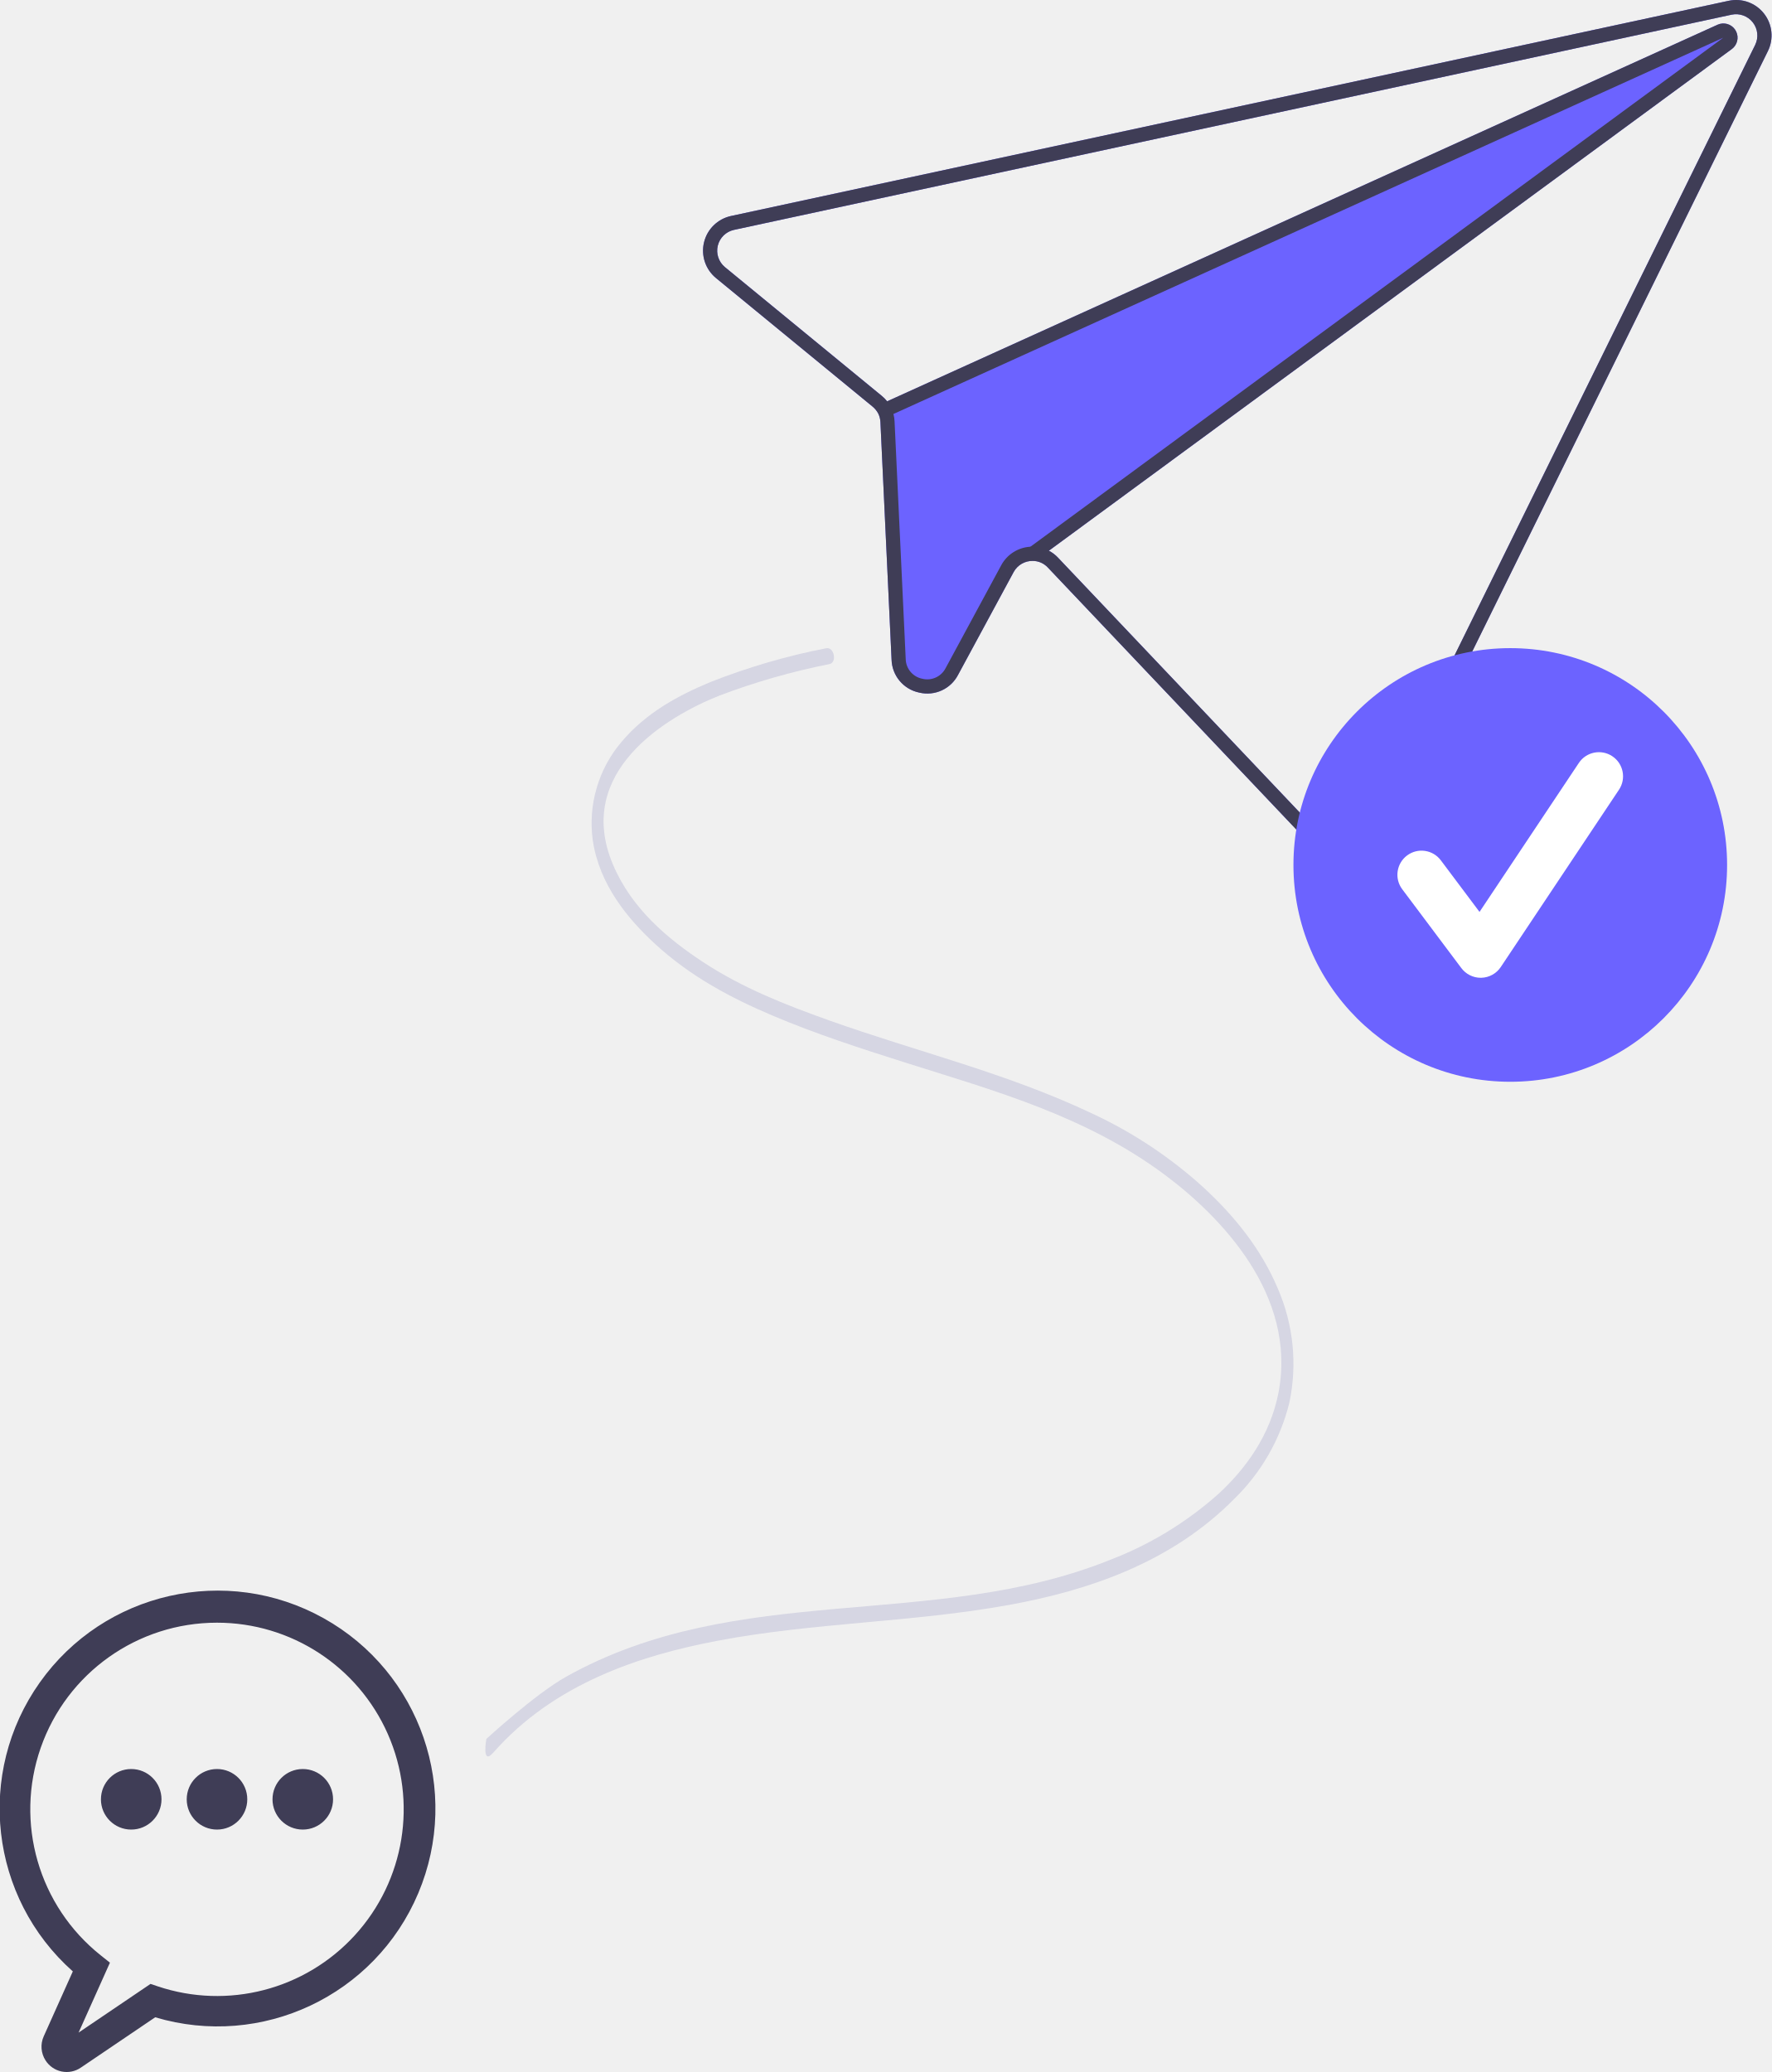
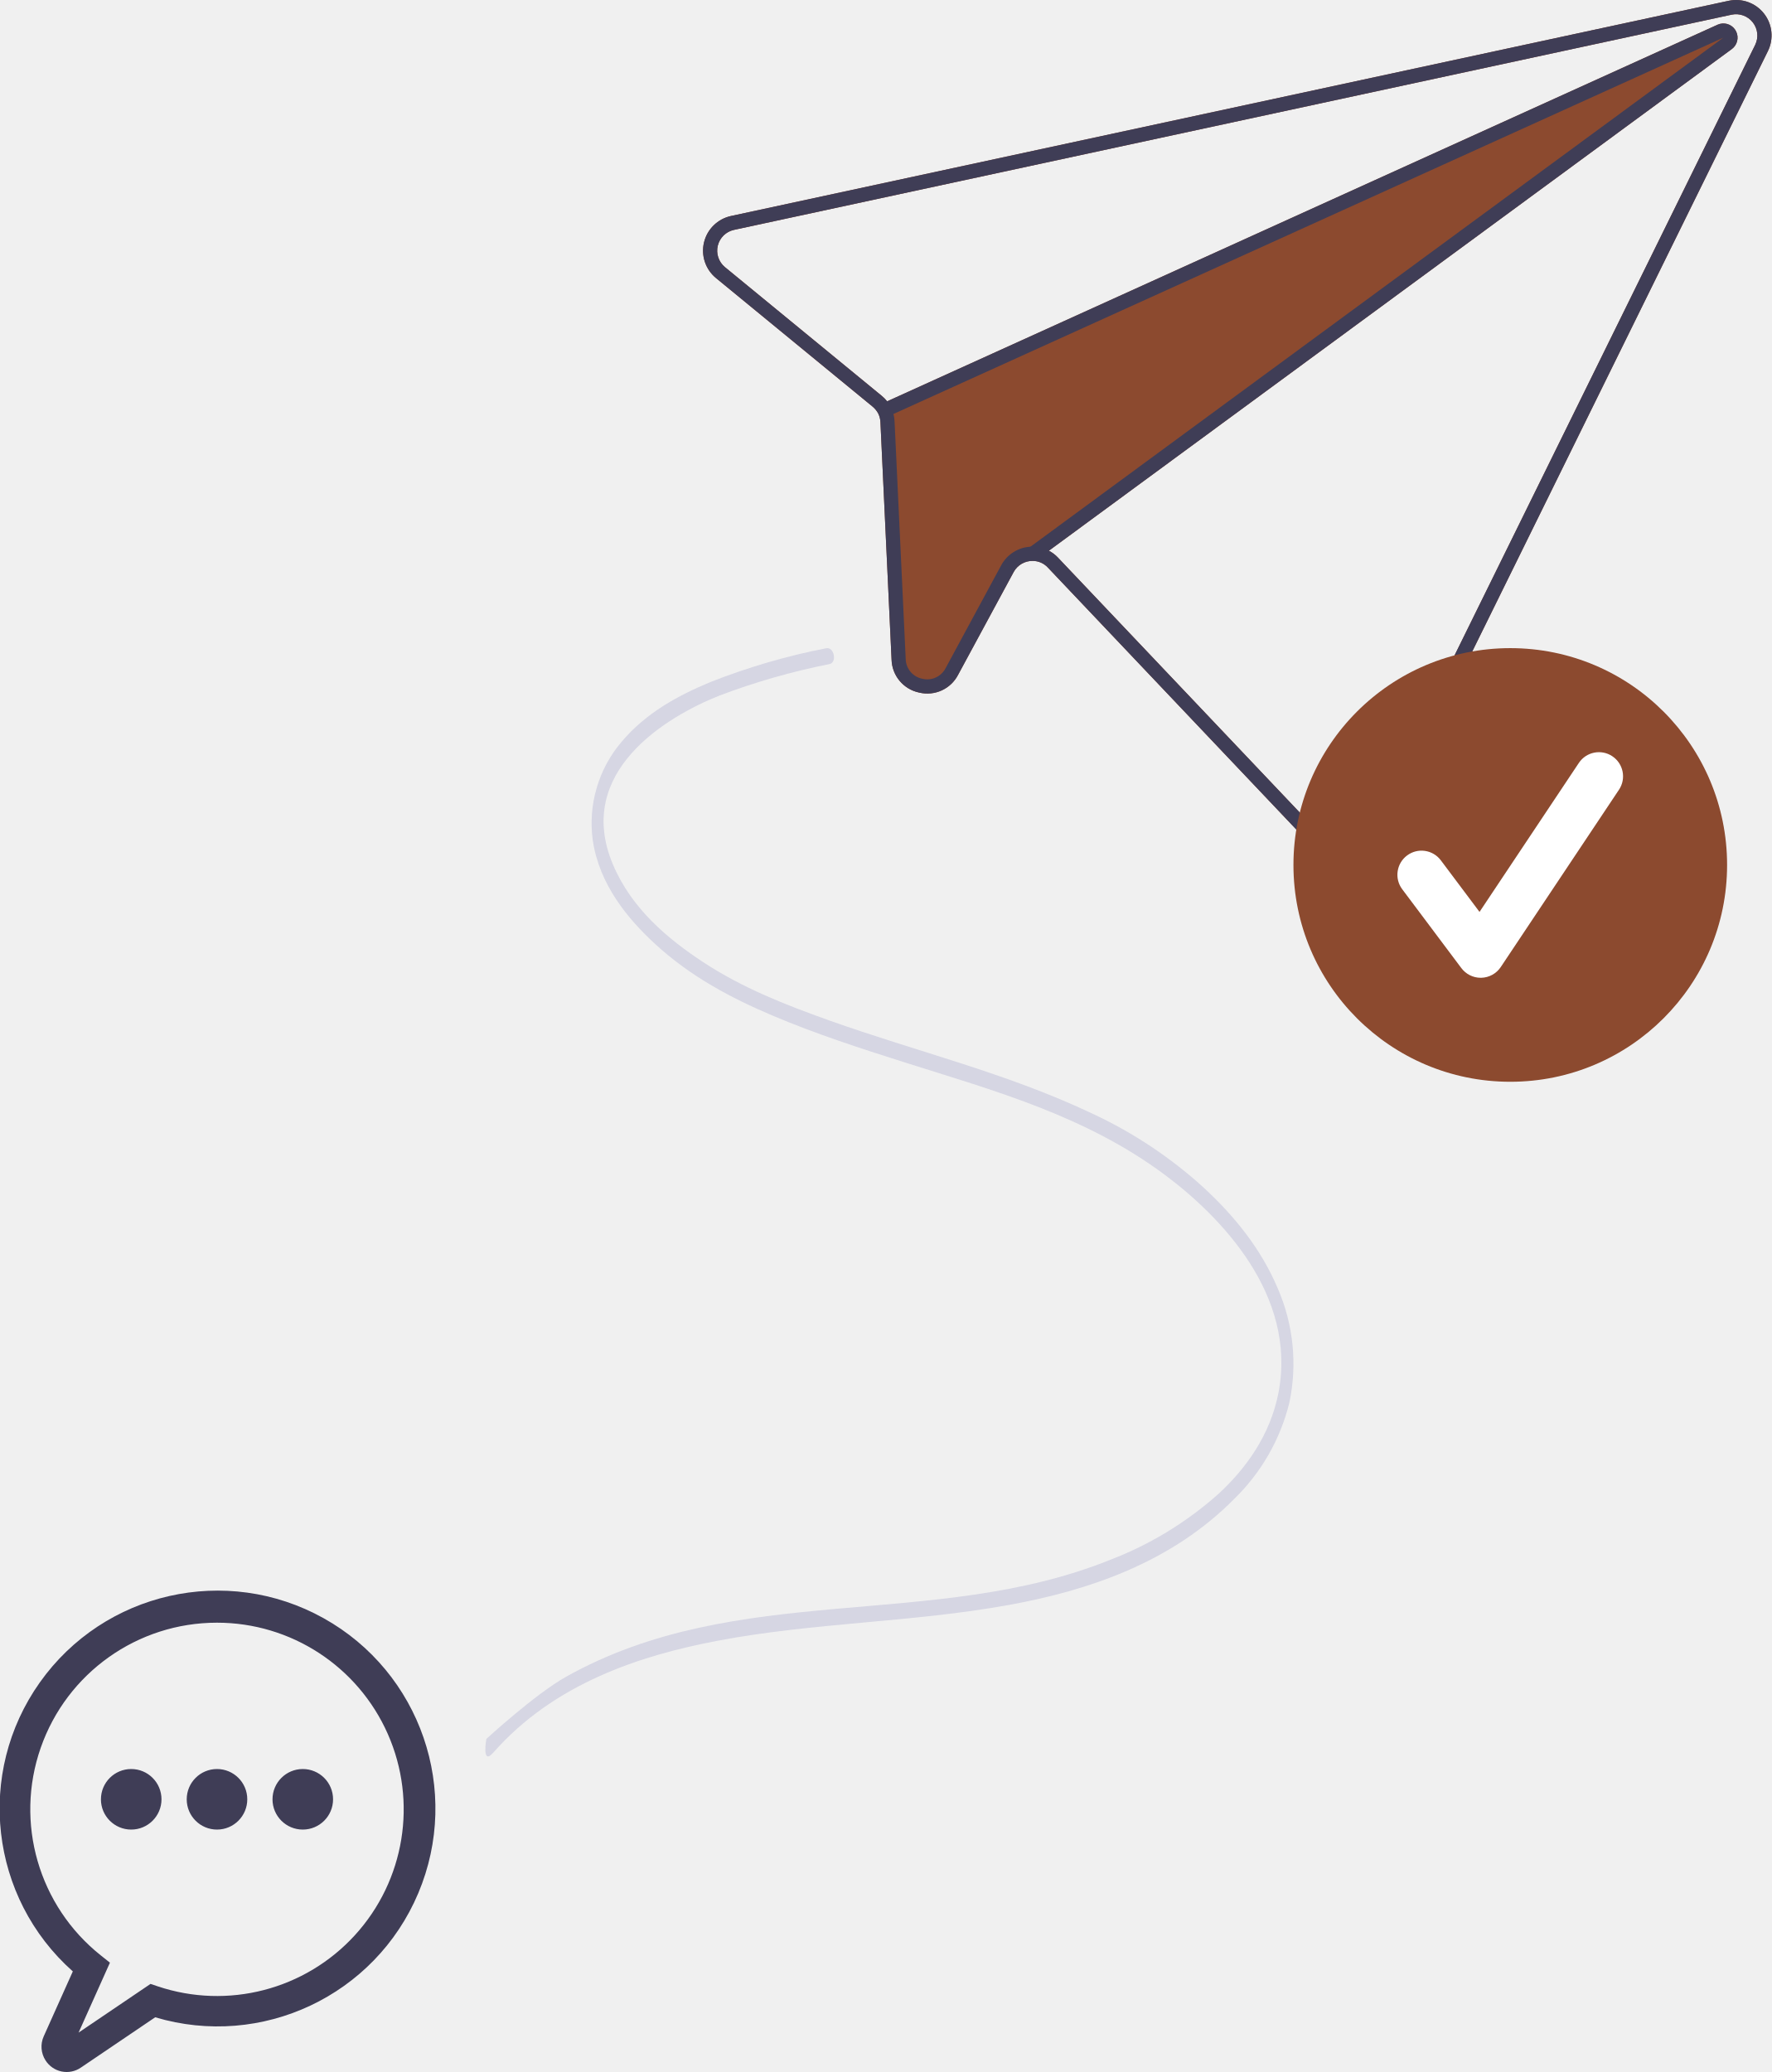
<svg xmlns="http://www.w3.org/2000/svg" width="752.381" height="880" viewBox="0 0 752.381 880" role="img" artist="Katerina Limpitsouni" source="https://undraw.co/">
  <g transform="translate(-605.016 -139.999)">
    <g transform="translate(903.596 139.999)">
-       <path d="M362.812,430.635l418.264-90.227,5.436-1.17A15.048,15.048,0,0,1,803.2,360.611L637.126,697.861a15.1,15.1,0,0,1-11.214,8.211,14.947,14.947,0,0,1-13.174-4.518L497.393,579.931a8.755,8.755,0,0,0-6.434-2.81,9.057,9.057,0,0,0-8.062,4.689l-23.626,43.7a14.7,14.7,0,0,1-16.459,7.543l-.118-.026a14.721,14.721,0,0,1-11.668-13.981l-4.733-100.876a9.194,9.194,0,0,0-.924-3.625A9.788,9.788,0,0,0,423,511.617L356.457,456.99a15.059,15.059,0,0,1,6.355-26.355Zm-2.555,21.711L426.8,506.972a14.844,14.844,0,0,1,2.342,2.366L781.831,349.387a5.237,5.237,0,0,1,.968-.34,6.025,6.025,0,0,1,5.021,10.725L497.833,572.788a14.426,14.426,0,0,1,3.926,2.994L617.107,697.406a9.027,9.027,0,0,0,14.634-2.216L797.807,357.945a9.051,9.051,0,0,0-10.013-12.815l-5.561,1.2L364.1,436.527a9.045,9.045,0,0,0-3.841,15.819Z" transform="translate(-350.952 -338.895)" fill="#6c63ff" />
+       <path d="M362.812,430.635l418.264-90.227,5.436-1.17A15.048,15.048,0,0,1,803.2,360.611L637.126,697.861a15.1,15.1,0,0,1-11.214,8.211,14.947,14.947,0,0,1-13.174-4.518L497.393,579.931a8.755,8.755,0,0,0-6.434-2.81,9.057,9.057,0,0,0-8.062,4.689l-23.626,43.7a14.7,14.7,0,0,1-16.459,7.543l-.118-.026a14.721,14.721,0,0,1-11.668-13.981l-4.733-100.876a9.194,9.194,0,0,0-.924-3.625A9.788,9.788,0,0,0,423,511.617L356.457,456.99a15.059,15.059,0,0,1,6.355-26.355Zm-2.555,21.711L426.8,506.972a14.844,14.844,0,0,1,2.342,2.366L781.831,349.387a5.237,5.237,0,0,1,.968-.34,6.025,6.025,0,0,1,5.021,10.725L497.833,572.788a14.426,14.426,0,0,1,3.926,2.994L617.107,697.406a9.027,9.027,0,0,0,14.634-2.216L797.807,357.945a9.051,9.051,0,0,0-10.013-12.815l-5.561,1.2L364.1,436.527a9.045,9.045,0,0,0-3.841,15.819Z" transform="translate(-350.952 -338.895)" fill="#8C4A2F" />
      <path d="M362.812,430.635l418.264-90.227,5.436-1.17A15.048,15.048,0,0,1,803.2,360.611L637.126,697.861a15.1,15.1,0,0,1-11.214,8.211,14.947,14.947,0,0,1-13.174-4.518L497.393,579.931a8.755,8.755,0,0,0-6.434-2.81,9.057,9.057,0,0,0-8.062,4.689l-23.626,43.7a14.7,14.7,0,0,1-16.459,7.543l-.118-.026a14.721,14.721,0,0,1-11.668-13.981l-4.733-100.876a9.194,9.194,0,0,0-.924-3.625A9.788,9.788,0,0,0,423,511.617L356.457,456.99a15.059,15.059,0,0,1,6.355-26.355Zm-2.555,21.711L426.8,506.972a14.844,14.844,0,0,1,2.342,2.366,13.973,13.973,0,0,1,1.6,2.508,14.429,14.429,0,0,1,1.09,2.86l-.007.029a14.234,14.234,0,0,1,.473,3.155l4.731,100.876a8.738,8.738,0,0,0,6.988,8.387l.059.013a8.758,8.758,0,0,0,9.9-4.5l23.632-43.727a15.01,15.01,0,0,1,12.333-7.839l.028.007c.344-.016.686-.033,1.022-.021a14.639,14.639,0,0,1,6.835,1.7,14.427,14.427,0,0,1,3.926,2.994l115.35,121.624a9.027,9.027,0,0,0,14.634-2.216L797.807,357.945a9.051,9.051,0,0,0-10.013-12.815l-5.561,1.2L364.1,436.527a9.045,9.045,0,0,0-3.841,15.819Z" transform="translate(-350.952 -338.895)" fill="#3f3d56" />
      <path d="M355.747,503.286l2.485,5.479,1.535-.677.007-.029,352.408-159.8-294.267,216.2-.028-.007-.78.6,3.548,4.853,5.116-3.766L715.759,353.122a6.025,6.025,0,0,0-5.016-10.725,5.249,5.249,0,0,0-.968.34L357.082,502.687Z" transform="translate(-278.889 -332.245)" fill="#3f3d56" />
    </g>
    <path d="M568.741,658.348c25.844-29.409,62.4-41.328,95.448-47.579,41.051-7.76,82.7-7.719,123.778-15.213,33.168-6.05,68.609-17.73,95.584-45.1a85.493,85.493,0,0,0,23.3-40.711,80.014,80.014,0,0,0-4.792-48.307c-7.306-17.454-18.963-31.357-31.22-42.746a187.323,187.323,0,0,0-47.351-31.634c-36.433-17.361-74.744-26.4-112.063-39.724-18.3-6.534-36.79-13.7-53.785-24.922-14.394-9.509-30.082-22.325-38.093-41.384-16.527-39.324,22.9-62.76,45.243-71.638A290.894,290.894,0,0,1,711.552,196c3.369-.723,1.94-7.448-1.418-6.728a279.76,279.76,0,0,0-49.1,14.337c-13.473,5.6-27.37,12.954-37.957,25.613a53.316,53.316,0,0,0-12.046,41.686c2.8,18.865,14.987,33.406,26.432,43.937,15.132,13.925,32.387,23.02,49.88,30.432,18.429,7.808,37.239,13.892,56.05,19.861,37.584,11.926,76.854,22.554,110.782,47.931,23.734,17.753,55.975,51.033,48.08,92.3-3.5,18.32-14.147,32.633-25.631,43.165a149.236,149.236,0,0,1-45.9,27.916c-75.185,30.258-157.931,8.615-231.177,49.716-12.977,7.28-33.722,26.318-33.722,26.318S563.741,664.038,568.741,658.348Z" transform="translate(245.748 226.043)" fill="#d6d6e3" />
-     <circle cx="92.086" cy="92.086" r="92.086" transform="translate(1154.348 415.267)" fill="#6c63ff" />
+     <circle cx="92.086" cy="92.086" r="92.086" transform="translate(1154.348 415.267)" fill="#8C4A2F" />
    <path d="M649.134,268.851a10.241,10.241,0,0,1-8.194-4.1l-25.122-33.5a10.243,10.243,0,0,1,16.39-12.292l16.436,21.918,42.214-63.32a10.246,10.246,0,0,1,17.052,11.364l-50.245,75.367a10.25,10.25,0,0,1-8.239,4.558Z" transform="translate(584.732 286.422)" fill="#fff" />
    <path d="M19.345,198.768a10.745,10.745,0,0,1-.789-10.206l12.372-27.6a92.535,92.535,0,1,1,34.985,19.486L34.341,201.82a10.648,10.648,0,0,1-15-3.052ZM17.3,65.967a79.254,79.254,0,0,0,25.49,88.176l3.9,3.108-13.311,29.7,30.545-20.679,3.015,1.015A79.276,79.276,0,1,0,92.157,12.86h-.046A79.249,79.249,0,0,0,17.3,65.967Zm98.437,21.9a12.859,12.859,0,1,1,12.858,12.859A12.857,12.857,0,0,1,115.733,87.871Zm-36.435,0a12.859,12.859,0,1,1,12.859,12.859A12.859,12.859,0,0,1,79.3,87.871Zm-36.434,0a12.859,12.859,0,1,1,12.859,12.859A12.859,12.859,0,0,1,42.864,87.871Z" transform="translate(605.016 816.313)" fill="#3f3d56" />
  </g>
</svg>
